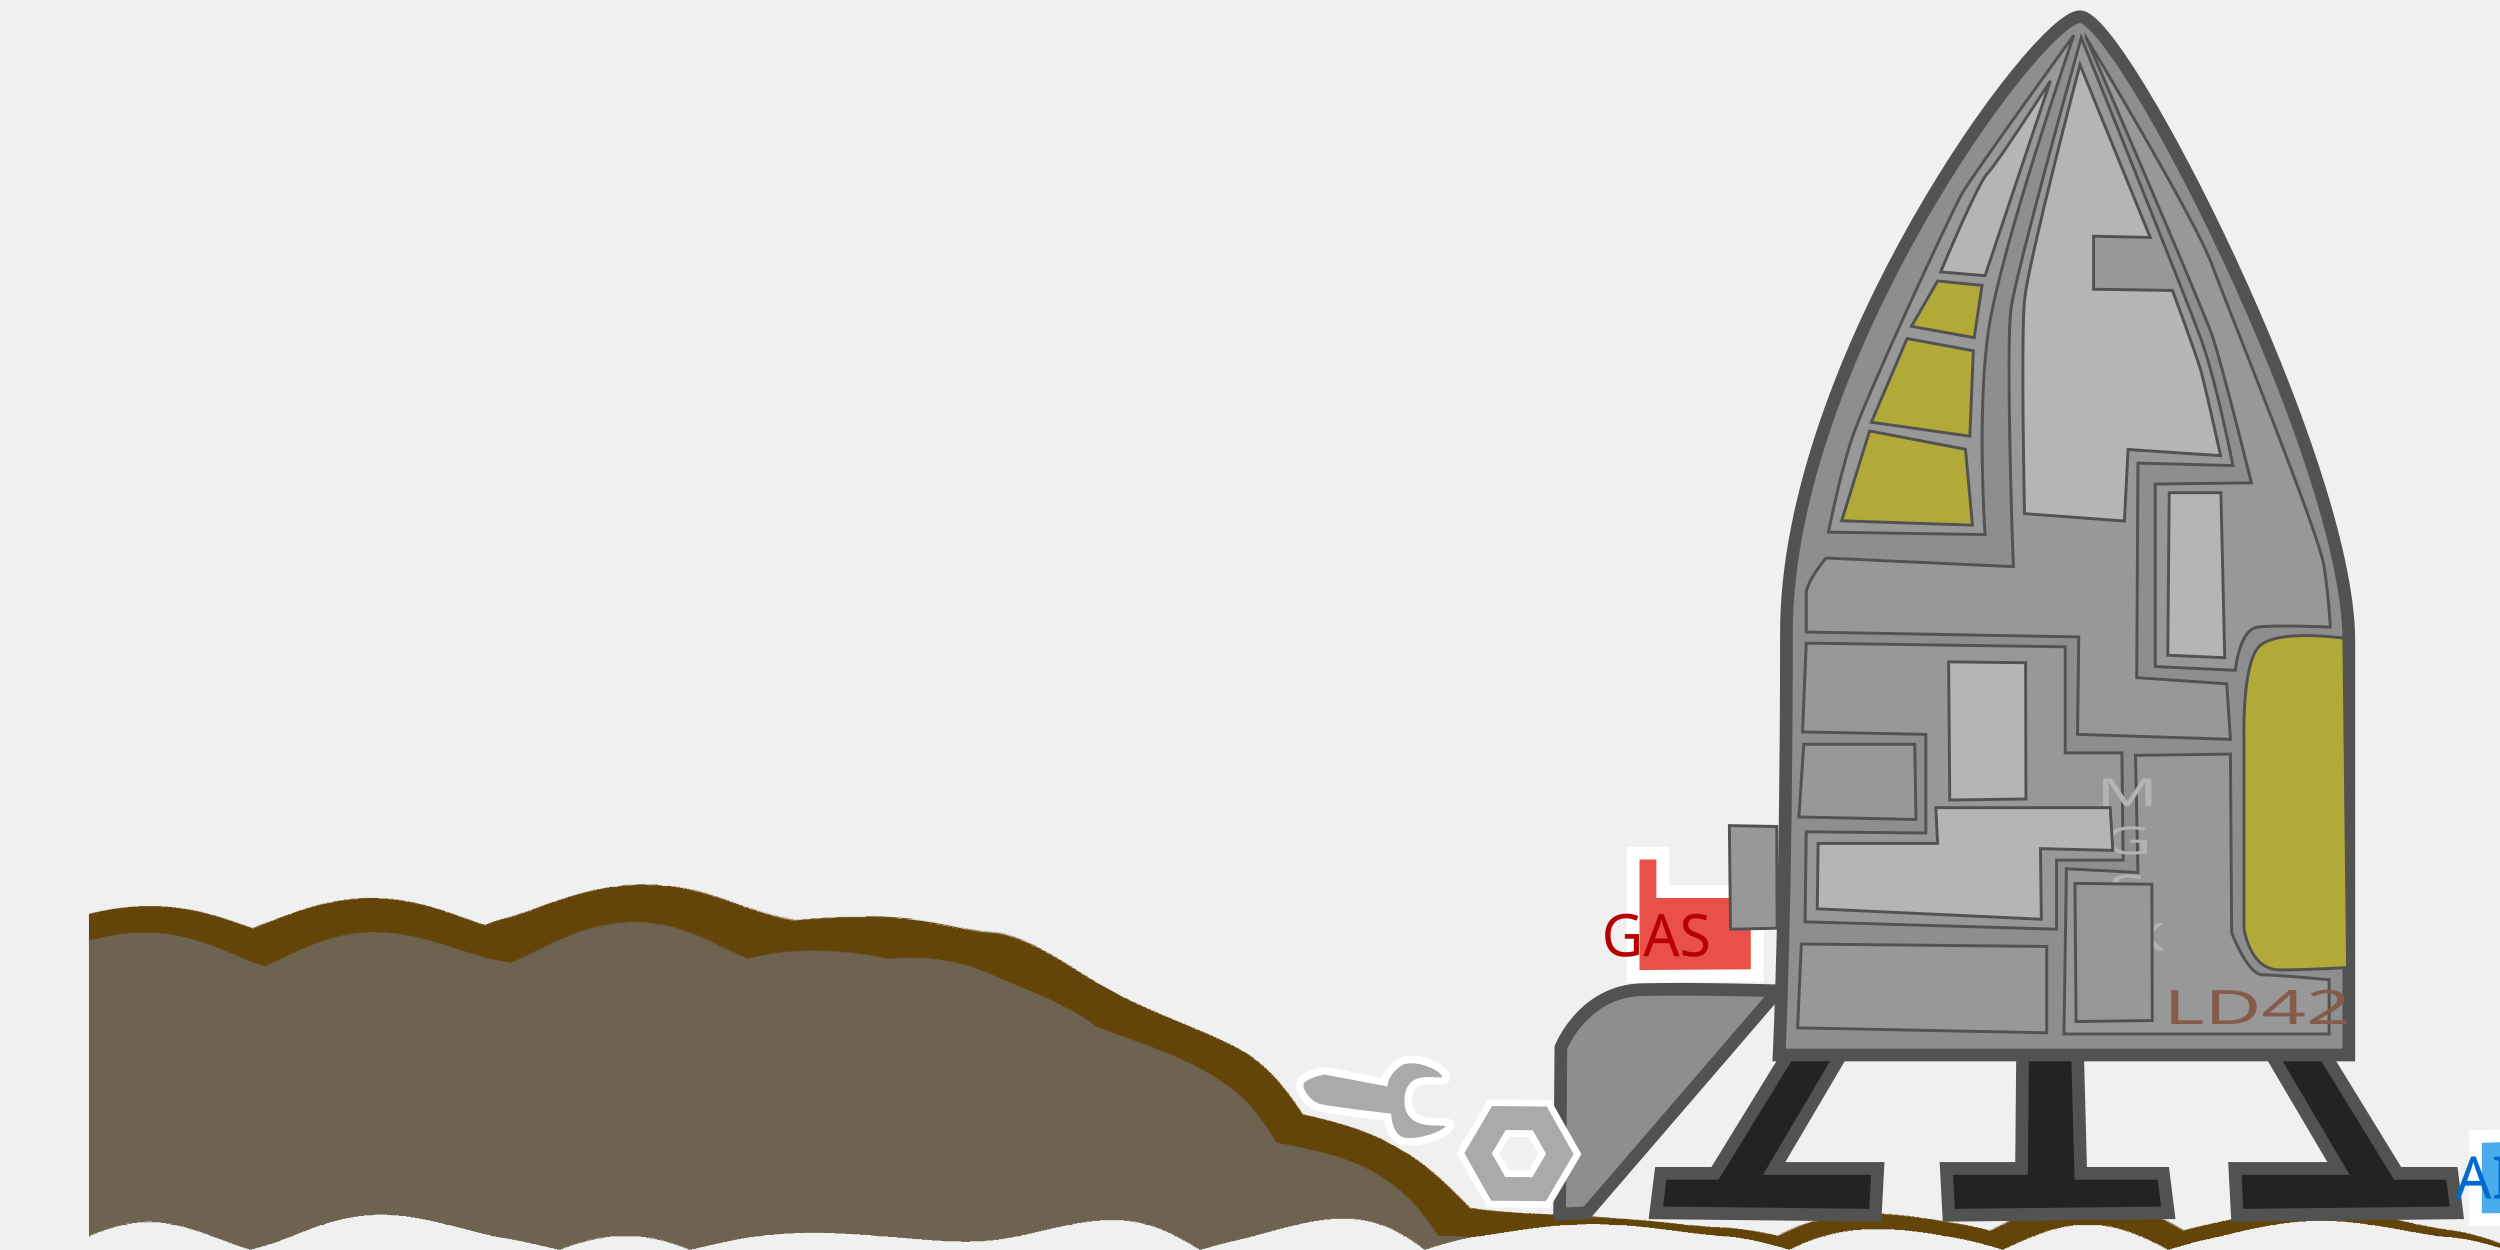
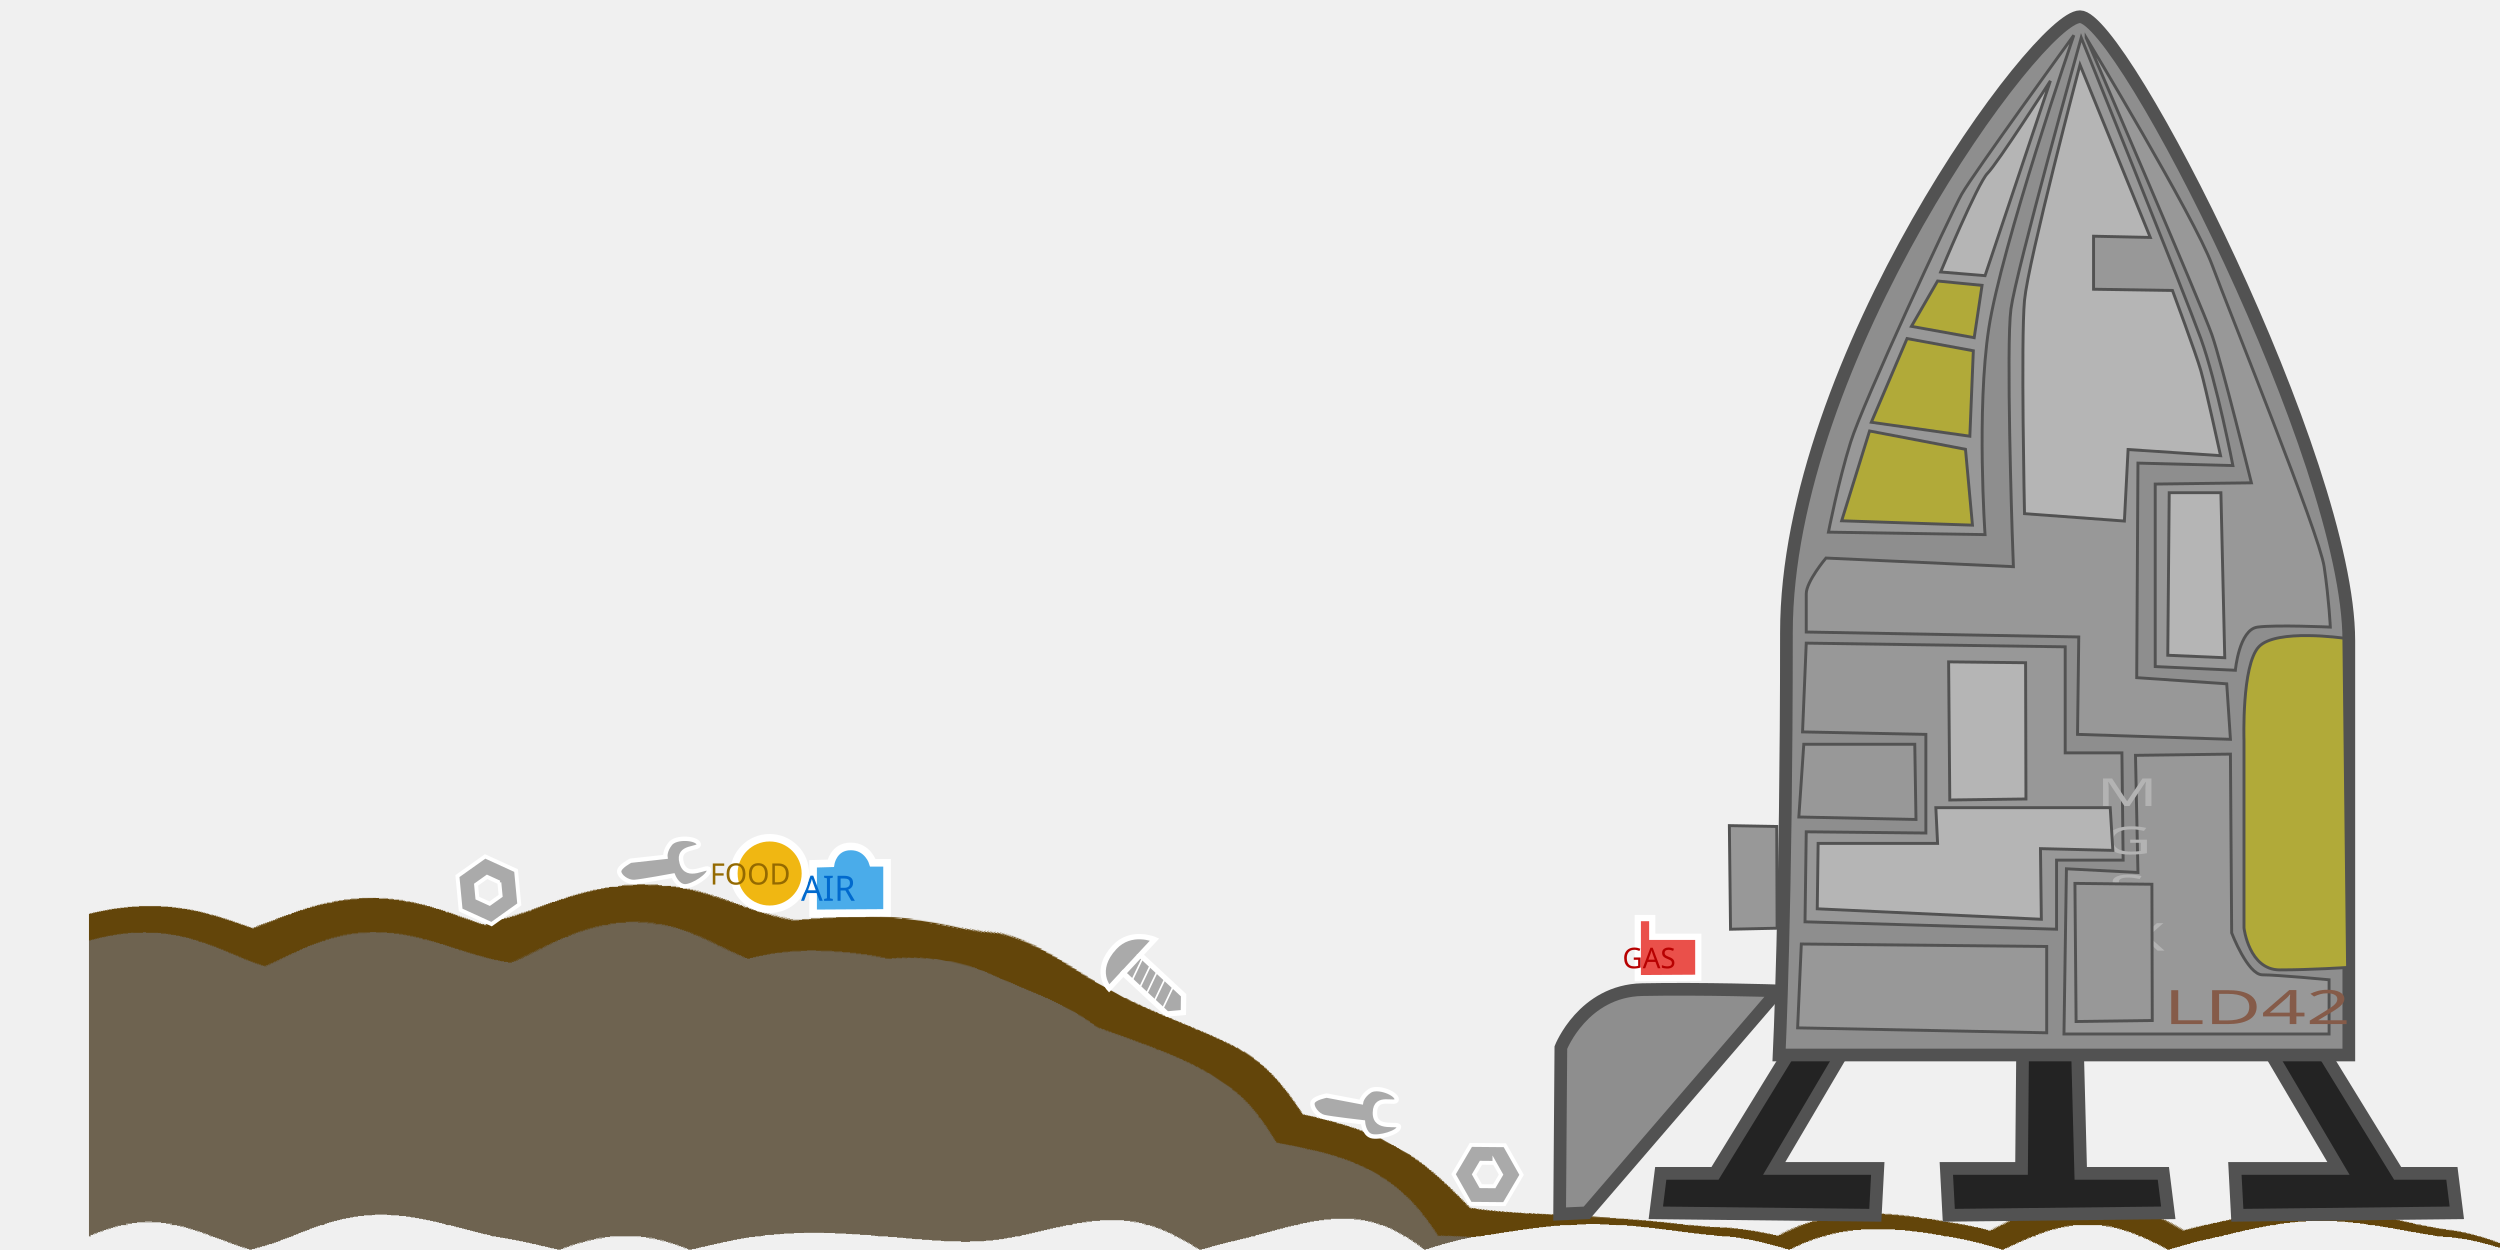
<svg xmlns="http://www.w3.org/2000/svg" width="1024" height="512" viewBox="0 0 1024 512" id="svg2" version="1.1">
  <defs id="defs4">
    <filter style="color-interpolation-filters:sRGB" id="filter4142">
      <feTurbulence numOctaves="1" baseFrequency="0.01" id="feTurbulence4144" scale="73.2" />
      <feColorMatrix values="2 0 0 0 0 0 0 0 0 0 0 0 0 0 0 0 0 0 0.5 0.5" result="result91" id="feColorMatrix4146" baseFrequency="0.062 0.01" />
      <feDisplacementMap yChannelSelector="A" xChannelSelector="G" scale="73.188" in="SourceGraphic" in2="result91" id="feDisplacementMap4148" />
    </filter>
  </defs>
  <g id="layer1" transform="translate(0,-540.3622)" style="display:inline">
    <path transform="matrix(0.995716,0,0,1.000399,-191.378,832.6416)" style="color:#000000;clip-rule:nonzero;display:inline;overflow:visible;visibility:visible;opacity:0.98;isolation:auto;mix-blend-mode:normal;color-interpolation:sRGB;color-interpolation-filters:linearRGB;solid-color:#000000;solid-opacity:1;fill:#6b604c;fill-opacity:1;fill-rule:evenodd;stroke:#604105;stroke-width:15.6;stroke-linecap:butt;stroke-linejoin:miter;stroke-miterlimit:4;stroke-dasharray:none;stroke-dashoffset:25.2;stroke-opacity:1;filter:url(#filter4142);color-rendering:auto;image-rendering:auto;shape-rendering:auto;text-rendering:auto;enable-background:accumulate" d="m 1403.328,316.166 c 0,118.817 -490.528,456.964 -574.544,540.98 C 744.768,941.162 630.817,988.362 512,988.362 c -118.817,0 -232.768,-47.2 -316.784,-131.216 -84.016,-84.016 -393.769,-452.151 -393.769,-570.968 0,-118.817 178.653,-197.565 297.643,-192.548 C 235.817,99.395 393.183,92.362 512,92.362 c 118.817,0 197.744,134.892 316.784,131.216 137.017,-4.231 574.544,-26.229 574.544,92.588 z" id="path4140" />
  </g>
  <g id="layer2" transform="translate(0,-512)" style="display:none">
    <path style="color:#000000;clip-rule:nonzero;display:inline;overflow:visible;visibility:visible;opacity:0.98;isolation:auto;mix-blend-mode:normal;color-interpolation:sRGB;color-interpolation-filters:linearRGB;solid-color:#000000;solid-opacity:1;fill:#413b2e;fill-opacity:1;fill-rule:evenodd;stroke:none;stroke-width:15.6;stroke-linecap:butt;stroke-linejoin:miter;stroke-miterlimit:4;stroke-dasharray:none;stroke-dashoffset:25.2;stroke-opacity:1;color-rendering:auto;image-rendering:auto;shape-rendering:auto;text-rendering:auto;enable-background:accumulate" d="m 1161.143,1032 c 0,106.039 -598.819,332 -704.857,332 -106.039,0 -622,-211.676 -622,-317.714 1e-5,-106.039 515.961,-66.286 622,-66.286 106.039,0 704.857,-54.039 704.857,52 z" id="path4291" />
    <ellipse style="color:#000000;clip-rule:nonzero;display:inline;overflow:visible;visibility:visible;opacity:0.98;isolation:auto;mix-blend-mode:normal;color-interpolation:sRGB;color-interpolation-filters:linearRGB;solid-color:#000000;solid-opacity:1;fill:#938569;fill-opacity:1;fill-rule:evenodd;stroke:none;stroke-width:15.6;stroke-linecap:butt;stroke-linejoin:miter;stroke-miterlimit:4;stroke-dasharray:none;stroke-dashoffset:25.2;stroke-opacity:1;color-rendering:auto;image-rendering:auto;shape-rendering:auto;text-rendering:auto;enable-background:accumulate" id="path4151-3-7" cx="279" cy="898.857" rx="22.714" ry="24.857" />
    <ellipse style="color:#000000;clip-rule:nonzero;display:inline;overflow:visible;visibility:visible;opacity:0.98;isolation:auto;mix-blend-mode:normal;color-interpolation:sRGB;color-interpolation-filters:linearRGB;solid-color:#000000;solid-opacity:1;fill:#938569;fill-opacity:1;fill-rule:evenodd;stroke:none;stroke-width:15.6;stroke-linecap:butt;stroke-linejoin:miter;stroke-miterlimit:4;stroke-dasharray:none;stroke-dashoffset:25.2;stroke-opacity:1;color-rendering:auto;image-rendering:auto;shape-rendering:auto;text-rendering:auto;enable-background:accumulate" id="path4151-3-7-3" cx="542.714" cy="905.429" rx="22.714" ry="24.857" />
    <ellipse style="color:#000000;clip-rule:nonzero;display:inline;overflow:visible;visibility:visible;opacity:0.98;isolation:auto;mix-blend-mode:normal;color-interpolation:sRGB;color-interpolation-filters:linearRGB;solid-color:#000000;solid-opacity:1;fill:#938569;fill-opacity:1;fill-rule:evenodd;stroke:none;stroke-width:15.6;stroke-linecap:butt;stroke-linejoin:miter;stroke-miterlimit:4;stroke-dasharray:none;stroke-dashoffset:25.2;stroke-opacity:1;color-rendering:auto;image-rendering:auto;shape-rendering:auto;text-rendering:auto;enable-background:accumulate" id="path4151-3-7-56" cx="430.429" cy="860.857" rx="22.714" ry="24.857" />
    <ellipse style="color:#000000;clip-rule:nonzero;display:inline;overflow:visible;visibility:visible;opacity:0.98;isolation:auto;mix-blend-mode:normal;color-interpolation:sRGB;color-interpolation-filters:linearRGB;solid-color:#000000;solid-opacity:1;fill:#938569;fill-opacity:1;fill-rule:evenodd;stroke:none;stroke-width:15.6;stroke-linecap:butt;stroke-linejoin:miter;stroke-miterlimit:4;stroke-dasharray:none;stroke-dashoffset:25.2;stroke-opacity:1;color-rendering:auto;image-rendering:auto;shape-rendering:auto;text-rendering:auto;enable-background:accumulate" id="path4151-3-7-2" cx="989.286" cy="938" rx="22.714" ry="24.857" />
    <ellipse style="color:#000000;clip-rule:nonzero;display:inline;overflow:visible;visibility:visible;opacity:0.98;isolation:auto;mix-blend-mode:normal;color-interpolation:sRGB;color-interpolation-filters:linearRGB;solid-color:#000000;solid-opacity:1;fill:#938569;fill-opacity:1;fill-rule:evenodd;stroke:none;stroke-width:15.6;stroke-linecap:butt;stroke-linejoin:miter;stroke-miterlimit:4;stroke-dasharray:none;stroke-dashoffset:25.2;stroke-opacity:1;color-rendering:auto;image-rendering:auto;shape-rendering:auto;text-rendering:auto;enable-background:accumulate" id="path4151-3-93" cx="-38.143" cy="908.286" rx="39.857" ry="39.143" />
  </g>
  <g id="layer4">
-     <path id="path5465-50" d="m 668.935,399.955 -10e-5,-50.496 12.132,0 0,15.739 38.692,0 0,34.429 z" style="display:inline;fill:#ea504a;fill-opacity:1;fill-rule:evenodd;stroke:#ffffff;stroke-width:5.233;stroke-linecap:butt;stroke-linejoin:miter;stroke-miterlimit:4;stroke-dasharray:none;stroke-opacity:1" />
-     <text transform="scale(0.9846159,1.015624)" id="text5328-9-1" y="385.631" x="704.423" style="font-style:normal;font-variant:normal;font-weight:normal;font-stretch:normal;font-size:23.708px;line-height:125%;font-family:'Concert One';-inkscape-font-specification:'Concert One, Normal';text-align:center;letter-spacing:0px;word-spacing:0px;writing-mode:lr-tb;text-anchor:middle;display:inline;fill:#b70101;fill-opacity:1;stroke:none;stroke-width:1px;stroke-linecap:butt;stroke-linejoin:miter;stroke-opacity:1" xml:space="preserve">
-       <tspan y="385.631" x="704.423" id="tspan5330-5-6">GAS</tspan>
+     <path id="path5465-5-0" d="m 333.048,374.123 0,-20.303 7.23,-0.213 c 0,0 1.126,-6.91 8.195,-6.91 7.068,0 9.046,6.712 9.046,6.712 l 5.819,-10e-6 0,20.519 z" style="display:inline;fill:#4aacea;fill-opacity:1;fill-rule:evenodd;stroke:#ffffff;stroke-width:3.119;stroke-linecap:butt;stroke-linejoin:miter;stroke-miterlimit:4;stroke-dasharray:none;stroke-opacity:1" />
+     <text transform="scale(0.9846159,1.015624)" id="text5328-9-3-2" y="363.287" x="353.716" style="font-style:normal;font-variant:normal;font-weight:normal;font-stretch:normal;font-size:14.129px;line-height:125%;font-family:'Concert One';-inkscape-font-specification:'Concert One, Normal';text-align:center;letter-spacing:0px;word-spacing:0px;writing-mode:lr-tb;text-anchor:middle;display:inline;fill:#016ace;fill-opacity:1;stroke:none;stroke-width:1px;stroke-linecap:butt;stroke-linejoin:miter;stroke-opacity:1" xml:space="preserve">
+       <tspan y="363.287" x="353.716" id="tspan5330-5-8-8">AIR</tspan>
+     </text>
+     <path id="path5465-50" d="m 670.847,400.657 -5e-5,-24.615 5.914,0 0,7.672 18.861,0 0,16.783 z" style="display:inline;fill:#ea504a;fill-opacity:1;fill-rule:evenodd;stroke:#ffffff;stroke-width:2.551;stroke-linecap:butt;stroke-linejoin:miter;stroke-miterlimit:4;stroke-dasharray:none;stroke-opacity:1" />
+     <text transform="scale(0.9846159,1.015624)" id="text5328-9-1" y="390.509" x="693.534" style="font-style:normal;font-variant:normal;font-weight:normal;font-stretch:normal;font-size:11.557px;line-height:125%;font-family:'Concert One';-inkscape-font-specification:'Concert One, Normal';text-align:center;letter-spacing:0px;word-spacing:0px;writing-mode:lr-tb;text-anchor:middle;display:inline;fill:#b70101;fill-opacity:1;stroke:none;stroke-width:1px;stroke-linecap:butt;stroke-linejoin:miter;stroke-opacity:1" xml:space="preserve">
+       <tspan y="390.509" x="693.534" id="tspan5330-5-6">GAS</tspan>
    </text>
    <path style="color:#000000;clip-rule:nonzero;display:inline;overflow:visible;visibility:visible;opacity:1;isolation:auto;mix-blend-mode:normal;color-interpolation:sRGB;color-interpolation-filters:linearRGB;solid-color:#000000;solid-opacity:1;fill:#8e8e8e;fill-opacity:1;fill-rule:evenodd;stroke:#525252;stroke-width:5.2;stroke-linecap:butt;stroke-linejoin:miter;stroke-miterlimit:4;stroke-dasharray:none;stroke-dashoffset:0;stroke-opacity:1;color-rendering:auto;image-rendering:auto;shape-rendering:auto;text-rendering:auto;enable-background:accumulate" d="m 638.824,497.277 0.505,-68.185 c 0,0 9.091,-23.234 33.335,-23.739 24.244,-0.505 55.558,0.505 55.558,0.505 l -78.287,90.914 z" id="path6636" />
    <path id="path5812" d="m 737.819,423.03 -35.355,57.579 -22.223,0 -2.02,16.162 89.903,1.01 1.01,-19.193 -42.426,0 33.335,-56.569 z" style="color:#000000;clip-rule:nonzero;display:inline;overflow:visible;visibility:visible;opacity:1;isolation:auto;mix-blend-mode:normal;color-interpolation:sRGB;color-interpolation-filters:linearRGB;solid-color:#000000;solid-opacity:1;fill:#232323;fill-opacity:1;fill-rule:evenodd;stroke:#525252;stroke-width:5.2;stroke-linecap:butt;stroke-linejoin:miter;stroke-miterlimit:4;stroke-dasharray:none;stroke-dashoffset:0;stroke-opacity:1;color-rendering:auto;image-rendering:auto;shape-rendering:auto;text-rendering:auto;enable-background:accumulate" />
    <path id="path5812-9" d="m 946.72,423.03 35.355,57.579 22.223,-10e-6 2.02,16.162 -89.904,1.01 -1.01,-19.193 42.426,-1e-5 -33.335,-56.569 z" style="color:#000000;clip-rule:nonzero;display:inline;overflow:visible;visibility:visible;opacity:1;isolation:auto;mix-blend-mode:normal;color-interpolation:sRGB;color-interpolation-filters:linearRGB;solid-color:#000000;solid-opacity:1;fill:#232323;fill-opacity:1;fill-rule:evenodd;stroke:#525252;stroke-width:5.2;stroke-linecap:butt;stroke-linejoin:miter;stroke-miterlimit:4;stroke-dasharray:none;stroke-dashoffset:0;stroke-opacity:1;color-rendering:auto;image-rendering:auto;shape-rendering:auto;text-rendering:auto;enable-background:accumulate" />
    <path id="path5812-9-2" d="m 850.755,423.03 1.515,57.579 33.84,0 2.02,16.162 -89.904,1.01 -1.01,-19.193 30.81,-2e-5 0.505,-56.569 z" style="color:#000000;clip-rule:nonzero;display:inline;overflow:visible;visibility:visible;opacity:1;isolation:auto;mix-blend-mode:normal;color-interpolation:sRGB;color-interpolation-filters:linearRGB;solid-color:#000000;solid-opacity:1;fill:#232323;fill-opacity:1;fill-rule:evenodd;stroke:#525252;stroke-width:5.2;stroke-linecap:butt;stroke-linejoin:miter;stroke-miterlimit:4;stroke-dasharray:none;stroke-dashoffset:0;stroke-opacity:1;color-rendering:auto;image-rendering:auto;shape-rendering:auto;text-rendering:auto;enable-background:accumulate" />
    <path id="path5796" d="m 728.728,432.122 233.345,0 0,-169.706 c 0,-73.741 -92.934,-255.569 -110.107,-255.569 -17.173,0 -120.243,140.901 -120.243,252.278 0,111.377 -2.996,172.996 -2.996,172.996 z" style="color:#000000;clip-rule:nonzero;display:inline;overflow:visible;visibility:visible;opacity:1;isolation:auto;mix-blend-mode:normal;color-interpolation:sRGB;color-interpolation-filters:linearRGB;solid-color:#000000;solid-opacity:1;fill:#8e8e8e;fill-opacity:1;fill-rule:evenodd;stroke:#525252;stroke-width:5.2;stroke-linecap:butt;stroke-linejoin:miter;stroke-miterlimit:4;stroke-dasharray:none;stroke-dashoffset:0;stroke-opacity:1;color-rendering:auto;image-rendering:auto;shape-rendering:auto;text-rendering:auto;enable-background:accumulate" />
    <path id="path5849" d="m 960.052,261.406 c 0,0 -27.779,-4.041 -34.85,3.536 -7.071,7.576 -6.061,38.386 -6.061,38.386 l 0,76.772 c 0,0 2.02,17.173 14.647,17.173 12.627,0 27.779,-1.01 27.779,-1.01 z" style="color:#000000;clip-rule:nonzero;display:inline;overflow:visible;visibility:visible;opacity:1;isolation:auto;mix-blend-mode:normal;color-interpolation:sRGB;color-interpolation-filters:linearRGB;solid-color:#000000;solid-opacity:1;fill:#b1aa39;fill-opacity:1;fill-rule:evenodd;stroke:#525252;stroke-width:1.2;stroke-linecap:butt;stroke-linejoin:miter;stroke-miterlimit:4;stroke-dasharray:none;stroke-dashoffset:0;stroke-opacity:1;color-rendering:auto;image-rendering:auto;shape-rendering:auto;text-rendering:auto;enable-background:accumulate" />
    <path style="color:#000000;clip-rule:nonzero;display:inline;overflow:visible;visibility:visible;opacity:1;isolation:auto;mix-blend-mode:normal;color-interpolation:sRGB;color-interpolation-filters:linearRGB;solid-color:#000000;solid-opacity:1;fill:#989898;fill-opacity:1;fill-rule:evenodd;stroke:#525252;stroke-width:1.2;stroke-linecap:butt;stroke-linejoin:miter;stroke-miterlimit:4;stroke-dasharray:none;stroke-dashoffset:0;stroke-opacity:1;color-rendering:auto;image-rendering:auto;shape-rendering:auto;text-rendering:auto;enable-background:accumulate" d="m 849.441,14.424 c 0,0 -41.416,57.074 -45.962,65.155 -4.546,8.081 -40.406,85.358 -45.457,101.52 -5.051,16.162 -9.091,36.871 -9.091,36.871 l 64.145,1.01 c 0,0 -3.535,-51.013 1.515,-84.348 5.051,-33.335 34.85,-120.208 34.85,-120.208 z" id="path5866" />
    <path style="color:#000000;clip-rule:nonzero;display:inline;overflow:visible;visibility:visible;opacity:1;isolation:auto;mix-blend-mode:normal;color-interpolation:sRGB;color-interpolation-filters:linearRGB;solid-color:#000000;solid-opacity:1;fill:#989898;fill-opacity:1;fill-rule:evenodd;stroke:#525252;stroke-width:1.2;stroke-linecap:butt;stroke-linejoin:miter;stroke-miterlimit:4;stroke-dasharray:none;stroke-dashoffset:0;stroke-opacity:1;color-rendering:auto;image-rendering:auto;shape-rendering:auto;text-rendering:auto;enable-background:accumulate" d="m 854.492,15.434 c 0,0 44.447,73.741 51.518,92.934 7.071,19.193 43.942,110.107 45.962,123.744 2.02,13.637 2.525,24.749 2.525,24.749 0,0 -22.223,-1.01 -29.799,0 -7.576,1.01 -9.091,17.678 -9.091,17.678 l -32.83,-1.515 0,-74.751 39.396,-0.505 c 0,0 -12.122,-48.992 -16.162,-60.609 -4.041,-11.617 -51.518,-121.723 -51.518,-121.723 z" id="path5868" />
    <path style="color:#000000;clip-rule:nonzero;display:inline;overflow:visible;visibility:visible;opacity:1;isolation:auto;mix-blend-mode:normal;color-interpolation:sRGB;color-interpolation-filters:linearRGB;solid-color:#000000;solid-opacity:1;fill:#989898;fill-opacity:1;fill-rule:evenodd;stroke:#525252;stroke-width:1.2;stroke-linecap:butt;stroke-linejoin:miter;stroke-miterlimit:4;stroke-dasharray:none;stroke-dashoffset:0;stroke-opacity:1;color-rendering:auto;image-rendering:auto;shape-rendering:auto;text-rendering:auto;enable-background:accumulate" d="m 852.471,15.434 c 0,0 -26.769,95.964 -28.789,111.117 -2.02,15.152 0.505,91.419 0.505,91.419 l 0.505,14.142 -76.772,-3.536 c 0,0 -8.081,9.596 -8.081,14.647 0,5.051 0,15.657 0,15.657 l 111.622,2.02 -0.505,39.901 62.629,2.02 -1.515,-22.728 -36.871,-2.525 0.505,-87.883 38.891,1.01 c 0,0 -6.566,-33.84 -13.132,-52.023 -6.566,-18.183 -48.992,-123.239 -48.992,-123.239 z" id="path5870" />
    <path style="color:#000000;clip-rule:nonzero;display:inline;overflow:visible;visibility:visible;opacity:1;isolation:auto;mix-blend-mode:normal;color-interpolation:sRGB;color-interpolation-filters:linearRGB;solid-color:#000000;solid-opacity:1;fill:#989898;fill-opacity:1;fill-rule:evenodd;stroke:#525252;stroke-width:1.2;stroke-linecap:butt;stroke-linejoin:miter;stroke-miterlimit:4;stroke-dasharray:none;stroke-dashoffset:0;stroke-opacity:1;color-rendering:auto;image-rendering:auto;shape-rendering:auto;text-rendering:auto;enable-background:accumulate" d="m 739.839,263.426 106.066,1.515 0,43.437 23.233,0 0.505,43.942 -27.274,0 0,28.284 -103.036,-3.03 0.505,-36.871 48.992,0.505 0,-40.406 -50.508,-1.01 z" id="path5872" />
    <path style="color:#000000;clip-rule:nonzero;display:inline;overflow:visible;visibility:visible;opacity:1;isolation:auto;mix-blend-mode:normal;color-interpolation:sRGB;color-interpolation-filters:linearRGB;solid-color:#000000;solid-opacity:1;fill:#989898;fill-opacity:1;fill-rule:evenodd;stroke:#525252;stroke-width:1.2;stroke-linecap:butt;stroke-linejoin:miter;stroke-miterlimit:4;stroke-dasharray:none;stroke-dashoffset:0;stroke-opacity:1;color-rendering:auto;image-rendering:auto;shape-rendering:auto;text-rendering:auto;enable-background:accumulate" d="m 874.695,309.388 1.01,47.982 -29.294,-1.515 -1.01,67.68 108.591,0 0,-22.223 c 0,0 -21.213,-2.02 -27.274,-2.02 -6.061,0 -12.627,-17.173 -12.627,-17.173 l -0.505,-73.236 z" id="path5874" />
    <path style="color:#000000;clip-rule:nonzero;display:inline;overflow:visible;visibility:visible;opacity:1;isolation:auto;mix-blend-mode:normal;color-interpolation:sRGB;color-interpolation-filters:linearRGB;solid-color:#000000;solid-opacity:1;fill:#989898;fill-opacity:1;fill-rule:evenodd;stroke:#525252;stroke-width:1.2;stroke-linecap:butt;stroke-linejoin:miter;stroke-miterlimit:4;stroke-dasharray:none;stroke-dashoffset:0;stroke-opacity:1;color-rendering:auto;image-rendering:auto;shape-rendering:auto;text-rendering:auto;enable-background:accumulate" d="m 737.819,386.665 100.51,1.01 0,35.355 -102.025,-2.02 z" id="path5876" />
    <path style="color:#000000;clip-rule:nonzero;display:inline;overflow:visible;visibility:visible;opacity:1;isolation:auto;mix-blend-mode:normal;color-interpolation:sRGB;color-interpolation-filters:linearRGB;solid-color:#000000;solid-opacity:1;fill:#989898;fill-opacity:1;fill-rule:evenodd;stroke:#525252;stroke-width:1.2;stroke-linecap:butt;stroke-linejoin:miter;stroke-miterlimit:4;stroke-dasharray:none;stroke-dashoffset:0;stroke-opacity:1;color-rendering:auto;image-rendering:auto;shape-rendering:auto;text-rendering:auto;enable-background:accumulate" d="m 738.829,304.842 45.457,0 0.505,30.81 -47.982,-1.01 z" id="path5878" />
    <text transform="scale(1.282123,0.7799561)" id="text5328-7" y="537.81" x="691.221" style="font-style:normal;font-variant:normal;font-weight:normal;font-stretch:normal;font-size:24.911px;line-height:125%;font-family:'Concert One';-inkscape-font-specification:'Concert One, Normal';text-align:start;letter-spacing:0px;word-spacing:0px;writing-mode:lr-tb;text-anchor:start;display:inline;fill:#855b49;fill-opacity:1;stroke:none;stroke-width:1px;stroke-linecap:butt;stroke-linejoin:miter;stroke-opacity:1" xml:space="preserve">
      <tspan y="537.81" x="691.221" id="tspan5330-8">LD42</tspan>
    </text>
    <text transform="scale(1.326392,0.7539249)" id="text5328-7-2" y="437.896" x="675.982" style="font-style:normal;font-variant:normal;font-weight:normal;font-stretch:normal;font-size:20.955px;line-height:125%;font-family:'Concert One';-inkscape-font-specification:'Concert One, Normal';text-align:start;letter-spacing:0px;word-spacing:0px;writing-mode:lr-tb;text-anchor:start;display:inline;fill:#b3b3b3;fill-opacity:1;stroke:none;stroke-width:1px;stroke-linecap:butt;stroke-linejoin:miter;stroke-opacity:1" xml:space="preserve">
      <tspan y="437.896" x="675.982" id="tspan5330-8-8" style="text-align:center;text-anchor:middle">M</tspan>
      <tspan y="464.09" x="675.982" id="tspan6517" style="text-align:center;text-anchor:middle">G</tspan>
      <tspan y="490.284" x="675.982" id="tspan6519" style="text-align:center;text-anchor:middle">S</tspan>
      <tspan y="516.478" x="675.982" id="tspan6521" style="text-align:center;text-anchor:middle">X</tspan>
    </text>
    <path style="color:#000000;clip-rule:nonzero;display:inline;overflow:visible;visibility:visible;opacity:1;isolation:auto;mix-blend-mode:normal;color-interpolation:sRGB;color-interpolation-filters:linearRGB;solid-color:#000000;solid-opacity:1;fill:#989898;fill-opacity:1;fill-rule:evenodd;stroke:#525252;stroke-width:1.2;stroke-linecap:butt;stroke-linejoin:miter;stroke-miterlimit:4;stroke-dasharray:none;stroke-dashoffset:0;stroke-opacity:1;color-rendering:auto;image-rendering:auto;shape-rendering:auto;text-rendering:auto;enable-background:accumulate" d="m 849.891,361.834 31.528,0.357 0.148,55.81 -31.197,0.418 z" id="path5878-2" />
    <path style="color:#000000;clip-rule:nonzero;display:inline;overflow:visible;visibility:visible;opacity:1;isolation:auto;mix-blend-mode:normal;color-interpolation:sRGB;color-interpolation-filters:linearRGB;solid-color:#000000;solid-opacity:1;fill:#b5b5b5;fill-opacity:1;fill-rule:evenodd;stroke:#525252;stroke-width:1.2;stroke-linecap:butt;stroke-linejoin:miter;stroke-miterlimit:4;stroke-dasharray:none;stroke-dashoffset:0;stroke-opacity:1;color-rendering:auto;image-rendering:auto;shape-rendering:auto;text-rendering:auto;enable-background:accumulate" d="m 798.153,271.095 31.528,0.357 0.148,55.81 -31.197,0.418 z" id="path5878-2-0" />
    <path style="color:#000000;clip-rule:nonzero;display:inline;overflow:visible;visibility:visible;opacity:1;isolation:auto;mix-blend-mode:normal;color-interpolation:sRGB;color-interpolation-filters:linearRGB;solid-color:#000000;solid-opacity:1;fill:#b5b5b5;fill-opacity:1;fill-rule:evenodd;stroke:#525252;stroke-width:1.2;stroke-linecap:butt;stroke-linejoin:miter;stroke-miterlimit:4;stroke-dasharray:none;stroke-dashoffset:0;stroke-opacity:1;color-rendering:auto;image-rendering:auto;shape-rendering:auto;text-rendering:auto;enable-background:accumulate" d="m 888.51,201.809 21.171,-10e-6 1.577,67.595 -23.339,-1.01 z" id="path5878-2-0-0" />
    <path style="color:#000000;clip-rule:nonzero;display:inline;overflow:visible;visibility:visible;opacity:1;isolation:auto;mix-blend-mode:normal;color-interpolation:sRGB;color-interpolation-filters:linearRGB;solid-color:#000000;solid-opacity:1;fill:#b5b5b5;fill-opacity:1;fill-rule:evenodd;stroke:#525252;stroke-width:1.2;stroke-linecap:butt;stroke-linejoin:miter;stroke-miterlimit:4;stroke-dasharray:none;stroke-dashoffset:0;stroke-opacity:1;color-rendering:auto;image-rendering:auto;shape-rendering:auto;text-rendering:auto;enable-background:accumulate" d="m 744.704,345.459 48.929,0 -0.714,-14.643 71.429,0 1.071,17.5 -29.643,-0.714 0.357,28.929 -91.786,-4.286 z" id="path6568" />
    <path style="color:#000000;clip-rule:nonzero;display:inline;overflow:visible;visibility:visible;opacity:1;isolation:auto;mix-blend-mode:normal;color-interpolation:sRGB;color-interpolation-filters:linearRGB;solid-color:#000000;solid-opacity:1;fill:#b5b5b5;fill-opacity:1;fill-rule:evenodd;stroke:#525252;stroke-width:1.2;stroke-linecap:butt;stroke-linejoin:miter;stroke-miterlimit:4;stroke-dasharray:none;stroke-dashoffset:0;stroke-opacity:1;color-rendering:auto;image-rendering:auto;shape-rendering:auto;text-rendering:auto;enable-background:accumulate" d="m 794.893,111.398 c 0,0 15.152,-36.365 19.193,-40.406 4.041,-4.041 25.759,-37.881 25.759,-37.881 l -26.769,79.802 z" id="path6586" />
    <path style="color:#000000;clip-rule:nonzero;display:inline;overflow:visible;visibility:visible;opacity:1;isolation:auto;mix-blend-mode:normal;color-interpolation:sRGB;color-interpolation-filters:linearRGB;solid-color:#000000;solid-opacity:1;fill:#b1aa39;fill-opacity:1;fill-rule:evenodd;stroke:#525252;stroke-width:1.2;stroke-linecap:butt;stroke-linejoin:miter;stroke-miterlimit:4;stroke-dasharray:none;stroke-dashoffset:0;stroke-opacity:1;color-rendering:auto;image-rendering:auto;shape-rendering:auto;text-rendering:auto;enable-background:accumulate" d="m 793.632,115.102 18.214,1.786 -3.214,21.429 -25.714,-4.643 z" id="path6616" />
    <path style="color:#000000;clip-rule:nonzero;display:inline;overflow:visible;visibility:visible;opacity:1;isolation:auto;mix-blend-mode:normal;color-interpolation:sRGB;color-interpolation-filters:linearRGB;solid-color:#000000;solid-opacity:1;fill:#b1aa39;fill-opacity:1;fill-rule:evenodd;stroke:#525252;stroke-width:1.2;stroke-linecap:butt;stroke-linejoin:miter;stroke-miterlimit:4;stroke-dasharray:none;stroke-dashoffset:0;stroke-opacity:1;color-rendering:auto;image-rendering:auto;shape-rendering:auto;text-rendering:auto;enable-background:accumulate" d="m 781.132,138.674 27.143,5 -1.429,35 -40.357,-5.714 z" id="path6618" />
    <path style="color:#000000;clip-rule:nonzero;display:inline;overflow:visible;visibility:visible;opacity:1;isolation:auto;mix-blend-mode:normal;color-interpolation:sRGB;color-interpolation-filters:linearRGB;solid-color:#000000;solid-opacity:1;fill:#b1aa39;fill-opacity:1;fill-rule:evenodd;stroke:#525252;stroke-width:1.2;stroke-linecap:butt;stroke-linejoin:miter;stroke-miterlimit:4;stroke-dasharray:none;stroke-dashoffset:0;stroke-opacity:1;color-rendering:auto;image-rendering:auto;shape-rendering:auto;text-rendering:auto;enable-background:accumulate" d="m 765.775,176.531 -11.429,36.786 53.571,1.786 -2.857,-31.071 z" id="path6620" />
    <path style="color:#000000;clip-rule:nonzero;display:inline;overflow:visible;visibility:visible;opacity:1;isolation:auto;mix-blend-mode:normal;color-interpolation:sRGB;color-interpolation-filters:linearRGB;solid-color:#000000;solid-opacity:1;fill:#b5b5b5;fill-opacity:1;fill-rule:evenodd;stroke:#525252;stroke-width:1.2;stroke-linecap:butt;stroke-linejoin:miter;stroke-miterlimit:4;stroke-dasharray:none;stroke-dashoffset:0;stroke-opacity:1;color-rendering:auto;image-rendering:auto;shape-rendering:auto;text-rendering:auto;enable-background:accumulate" d="m 851.966,26.545 c 0,0 -21.213,80.307 -22.728,96.47 -1.515,16.162 0,87.378 0,87.378 l 40.911,3.03 1.515,-29.294 37.881,2.525 c 0,0 -6.061,-27.779 -8.081,-34.85 -2.02,-7.071 -11.617,-32.83 -11.617,-32.83 l -32.325,-0.505 0,-21.718 23.233,0.505 z" id="path6666" />
    <path style="color:#000000;clip-rule:nonzero;display:inline;overflow:visible;visibility:visible;opacity:1;isolation:auto;mix-blend-mode:normal;color-interpolation:sRGB;color-interpolation-filters:linearRGB;solid-color:#000000;solid-opacity:1;fill:#989898;fill-opacity:1;fill-rule:evenodd;stroke:#525252;stroke-width:1.2;stroke-linecap:butt;stroke-linejoin:miter;stroke-miterlimit:4;stroke-dasharray:none;stroke-dashoffset:0;stroke-opacity:1;color-rendering:auto;image-rendering:auto;shape-rendering:auto;text-rendering:auto;enable-background:accumulate" d="m 708.346,338.169 19.407,0.357 0.148,41.668 -19.075,0.418 z" id="path5878-2-9" />
-     <path id="path5465-5-0" d="m 1013.935,499.598 0,-34.067 12.132,-0.357 c 0,0 1.89,-11.595 13.75,-11.595 11.86,0 15.179,11.262 15.179,11.262 l 9.763,-10e-6 0,34.429 z" style="display:inline;fill:#4aacea;fill-opacity:1;fill-rule:evenodd;stroke:#ffffff;stroke-width:5.233;stroke-linecap:butt;stroke-linejoin:miter;stroke-miterlimit:4;stroke-dasharray:none;stroke-opacity:1" />
-     <text transform="scale(0.9846159,1.015624)" id="text5328-9-3-2" y="483.389" x="1055.725" style="font-style:normal;font-variant:normal;font-weight:normal;font-stretch:normal;font-size:23.708px;line-height:125%;font-family:'Concert One';-inkscape-font-specification:'Concert One, Normal';text-align:center;letter-spacing:0px;word-spacing:0px;writing-mode:lr-tb;text-anchor:middle;display:inline;fill:#016ace;fill-opacity:1;stroke:none;stroke-width:1px;stroke-linecap:butt;stroke-linejoin:miter;stroke-opacity:1" xml:space="preserve">
-       <tspan y="483.389" x="1055.725" id="tspan5330-5-8-8">AIR</tspan>
+     <path id="path5519-8" d="m 543.401,448.75 c 0,0 -5.277,0.934 -5.771,2.897 -0.493,1.963 1.998,5.197 4.614,5.855 2.617,0.658 16.033,2.192 16.033,2.192 0,0 0.338,4.681 3.404,5.625 3.066,0.945 11.23,-1.377 11.356,-3.729 0.116,-2.159 -10.035,1.761 -9.877,-5.883 0.157,-7.644 8.818,-2.727 8.943,-5.304 0.126,-2.577 -7.94,-5.733 -11.092,-3.57 -3.152,2.164 -3.504,4.593 -3.504,4.593 z" style="color:#000000;clip-rule:nonzero;display:inline;overflow:visible;visibility:visible;opacity:1;isolation:auto;mix-blend-mode:normal;color-interpolation:sRGB;color-interpolation-filters:linearRGB;solid-color:#000000;solid-opacity:1;fill:#aaaaaa;fill-opacity:1;fill-rule:evenodd;stroke:#ffffff;stroke-width:1.796;stroke-linecap:butt;stroke-linejoin:miter;stroke-miterlimit:4;stroke-dasharray:none;stroke-dashoffset:0;stroke-opacity:1;color-rendering:auto;image-rendering:auto;shape-rendering:auto;text-rendering:auto;enable-background:accumulate" />
+     <path style="color:#000000;clip-rule:nonzero;display:inline;overflow:visible;visibility:visible;opacity:1;isolation:auto;mix-blend-mode:normal;color-interpolation:sRGB;color-interpolation-filters:linearRGB;solid-color:#000000;solid-opacity:1;fill:#aaaaaa;fill-opacity:1;fill-rule:evenodd;stroke:#ffffff;stroke-width:1.597;stroke-linecap:butt;stroke-linejoin:miter;stroke-miterlimit:4;stroke-dasharray:none;stroke-dashoffset:0;stroke-opacity:1;color-rendering:auto;image-rendering:auto;shape-rendering:auto;text-rendering:auto;enable-background:accumulate" d="m 616.389,469.086 -13.928,-0.127 -7.074,11.999 6.855,12.125 13.928,0.126 7.073,-11.998 -6.854,-12.125 z m -4.266,7.236 2.721,4.813 -2.808,4.763 -5.529,-0.05 -2.721,-4.813 2.808,-4.763 5.529,0.051 z" id="path6763-4" />
+     <path style="color:#000000;clip-rule:nonzero;display:inline;overflow:visible;visibility:visible;opacity:1;isolation:auto;mix-blend-mode:normal;color-interpolation:sRGB;color-interpolation-filters:linearRGB;solid-color:#000000;solid-opacity:1;fill:#aaaaaa;fill-opacity:1;fill-rule:evenodd;stroke:#ffffff;stroke-width:1.597;stroke-linecap:butt;stroke-linejoin:miter;stroke-miterlimit:4;stroke-dasharray:none;stroke-dashoffset:0;stroke-opacity:1;color-rendering:auto;image-rendering:auto;shape-rendering:auto;text-rendering:auto;enable-background:accumulate" d="m 211.38,356.583 -12.666,-5.793 -11.351,8.073 1.317,13.866 12.667,5.792 11.349,-8.073 -1.316,-13.866 z m -6.845,4.868 0.522,5.504 -4.505,3.204 -5.028,-2.299 -0.522,-5.504 4.506,-3.205 5.028,2.3 z" id="path6763-4-9" />
+     <path id="path5519-8-8" d="m 258.281,352.546 c 0,0 -4.772,2.44 -4.668,4.461 0.104,2.021 3.433,4.383 6.128,4.245 2.695,-0.138 15.971,-2.603 15.971,-2.603 0,0 1.695,4.376 4.903,4.381 3.209,0.005 10.333,-4.608 9.765,-6.893 -0.521,-2.098 -9.078,4.624 -11.167,-2.73 -2.089,-7.354 7.631,-5.192 6.996,-7.692 -0.635,-2.5 -9.272,-3.155 -11.651,-0.162 -2.38,2.993 -2.004,5.418 -2.004,5.418 z" style="color:#000000;clip-rule:nonzero;display:inline;overflow:visible;visibility:visible;opacity:1;isolation:auto;mix-blend-mode:normal;color-interpolation:sRGB;color-interpolation-filters:linearRGB;solid-color:#000000;solid-opacity:1;fill:#aaaaaa;fill-opacity:1;fill-rule:evenodd;stroke:#ffffff;stroke-width:1.796;stroke-linecap:butt;stroke-linejoin:miter;stroke-miterlimit:4;stroke-dasharray:none;stroke-dashoffset:0;stroke-opacity:1;color-rendering:auto;image-rendering:auto;shape-rendering:auto;text-rendering:auto;enable-background:accumulate" />
+     <circle style="color:#000000;clip-rule:nonzero;display:inline;overflow:visible;visibility:visible;opacity:1;isolation:auto;mix-blend-mode:normal;color-interpolation:sRGB;color-interpolation-filters:linearRGB;solid-color:#000000;solid-opacity:1;fill:#f0b712;fill-opacity:1;fill-rule:evenodd;stroke:#ffffff;stroke-width:3.068;stroke-linecap:butt;stroke-linejoin:miter;stroke-miterlimit:4;stroke-dasharray:none;stroke-dashoffset:0;stroke-opacity:1;color-rendering:auto;image-rendering:auto;shape-rendering:auto;text-rendering:auto;enable-background:accumulate" id="path7318" cx="315.243" cy="357.786" r="14.654" />
+     <text transform="scale(0.9846159,1.015624)" id="text5328-9-2" y="356.736" x="319.829" style="font-style:normal;font-variant:normal;font-weight:normal;font-stretch:normal;font-size:11.903px;line-height:125%;font-family:'Concert One';-inkscape-font-specification:'Concert One, Normal';text-align:center;letter-spacing:0px;word-spacing:0px;writing-mode:lr-tb;text-anchor:middle;fill:#946a01;fill-opacity:1;stroke:none;stroke-width:1px;stroke-linecap:butt;stroke-linejoin:miter;stroke-opacity:1" xml:space="preserve">
+       <tspan y="356.736" x="319.829" id="tspan5330-5-4">FOOD</tspan>
    </text>
-     <path id="path5519-8" d="m 542.471,438.53 c 0,0 -9.175,1.624 -10.033,5.036 -0.858,3.412 3.473,9.035 8.022,10.179 4.549,1.144 27.874,3.81 27.874,3.81 0,0 0.587,8.138 5.918,9.78 5.331,1.642 19.524,-2.395 19.744,-6.483 0.202,-3.753 -17.446,3.062 -17.172,-10.227 0.274,-13.289 15.33,-4.742 15.549,-9.221 0.219,-4.48 -13.804,-9.968 -19.284,-6.206 -5.48,3.762 -6.091,7.986 -6.091,7.986 z" style="color:#000000;clip-rule:nonzero;display:inline;overflow:visible;visibility:visible;opacity:1;isolation:auto;mix-blend-mode:normal;color-interpolation:sRGB;color-interpolation-filters:linearRGB;solid-color:#000000;solid-opacity:1;fill:#aaaaaa;fill-opacity:1;fill-rule:evenodd;stroke:#ffffff;stroke-width:3.122;stroke-linecap:butt;stroke-linejoin:miter;stroke-miterlimit:4;stroke-dasharray:none;stroke-dashoffset:0;stroke-opacity:1;color-rendering:auto;image-rendering:auto;shape-rendering:auto;text-rendering:auto;enable-background:accumulate" />
-     <path style="color:#000000;clip-rule:nonzero;display:inline;overflow:visible;visibility:visible;opacity:1;isolation:auto;mix-blend-mode:normal;color-interpolation:sRGB;color-interpolation-filters:linearRGB;solid-color:#000000;solid-opacity:1;fill:#aaaaaa;fill-opacity:1;fill-rule:evenodd;stroke:#ffffff;stroke-width:2.749;stroke-linecap:butt;stroke-linejoin:miter;stroke-miterlimit:4;stroke-dasharray:none;stroke-dashoffset:0;stroke-opacity:1;color-rendering:auto;image-rendering:auto;shape-rendering:auto;text-rendering:auto;enable-background:accumulate" d="m 634.35,451.858 -23.977,-0.218 -12.177,20.657 11.801,20.873 23.977,0.216 12.176,-20.655 -11.799,-20.873 z m -7.343,12.456 4.684,8.286 -4.834,8.199 -9.518,-0.086 -4.684,-8.286 4.834,-8.2 9.518,0.087 z" id="path6763-4" />
+     <g transform="matrix(0.06055291,-0.6353389,0.6353389,0.06055291,246.5479,604.8293)" id="g7359">
+       <path id="path7192" d="m 331.935,343.223 -1.93,-10.36 23.344,-30.467 -10.57,-8.099 c 0,0 10.342,-11.565 26.663,0.94 12.436,9.528 7.379,25.143 7.379,25.143 l -10.726,-8.218 -23.105,30.156 z" style="color:#000000;clip-rule:nonzero;display:inline;overflow:visible;visibility:visible;opacity:1;isolation:auto;mix-blend-mode:normal;color-interpolation:sRGB;color-interpolation-filters:linearRGB;solid-color:#000000;solid-opacity:1;fill:#aaaaaa;fill-opacity:1;fill-rule:evenodd;stroke:#ffffff;stroke-width:3.424;stroke-linecap:butt;stroke-linejoin:miter;stroke-miterlimit:4;stroke-dasharray:none;stroke-dashoffset:0;stroke-opacity:1;color-rendering:auto;image-rendering:auto;shape-rendering:auto;text-rendering:auto;enable-background:accumulate" />
+       <path id="path7208" d="m 352.571,301.8 12.902,9.885" style="color:#000000;clip-rule:nonzero;display:inline;overflow:visible;visibility:visible;opacity:1;isolation:auto;mix-blend-mode:normal;color-interpolation:sRGB;color-interpolation-filters:linearRGB;solid-color:#000000;solid-opacity:1;fill:#aaaaaa;fill-opacity:1;fill-rule:evenodd;stroke:#ffffff;stroke-width:3.424;stroke-linecap:butt;stroke-linejoin:miter;stroke-miterlimit:4;stroke-dasharray:none;stroke-dashoffset:0;stroke-opacity:1;color-rendering:auto;image-rendering:auto;shape-rendering:auto;text-rendering:auto;enable-background:accumulate" />
+       <path id="path7208-4" d="m 348.667,308.184 15.998,5.844" style="fill:none;fill-rule:evenodd;stroke:#ffffff;stroke-width:1.097px;stroke-linecap:butt;stroke-linejoin:miter;stroke-opacity:1" />
+       <path id="path7208-4-9" d="m 344.498,313.624 15.998,5.844" style="fill:none;fill-rule:evenodd;stroke:#ffffff;stroke-width:1.097px;stroke-linecap:butt;stroke-linejoin:miter;stroke-opacity:1" />
+       <path id="path7208-4-1" d="m 340.925,318.287 15.998,5.844" style="fill:none;fill-rule:evenodd;stroke:#ffffff;stroke-width:1.097px;stroke-linecap:butt;stroke-linejoin:miter;stroke-opacity:1" />
+       <path id="path7208-4-9-7" d="m 336.757,323.728 15.998,5.844" style="fill:none;fill-rule:evenodd;stroke:#ffffff;stroke-width:1.097px;stroke-linecap:butt;stroke-linejoin:miter;stroke-opacity:1" />
+       <path id="path7208-4-9-7-5" d="m 332.35,329.479 15.998,5.844" style="fill:none;fill-rule:evenodd;stroke:#ffffff;stroke-width:1.097px;stroke-linecap:butt;stroke-linejoin:miter;stroke-opacity:1" />
+     </g>
  </g>
</svg>
